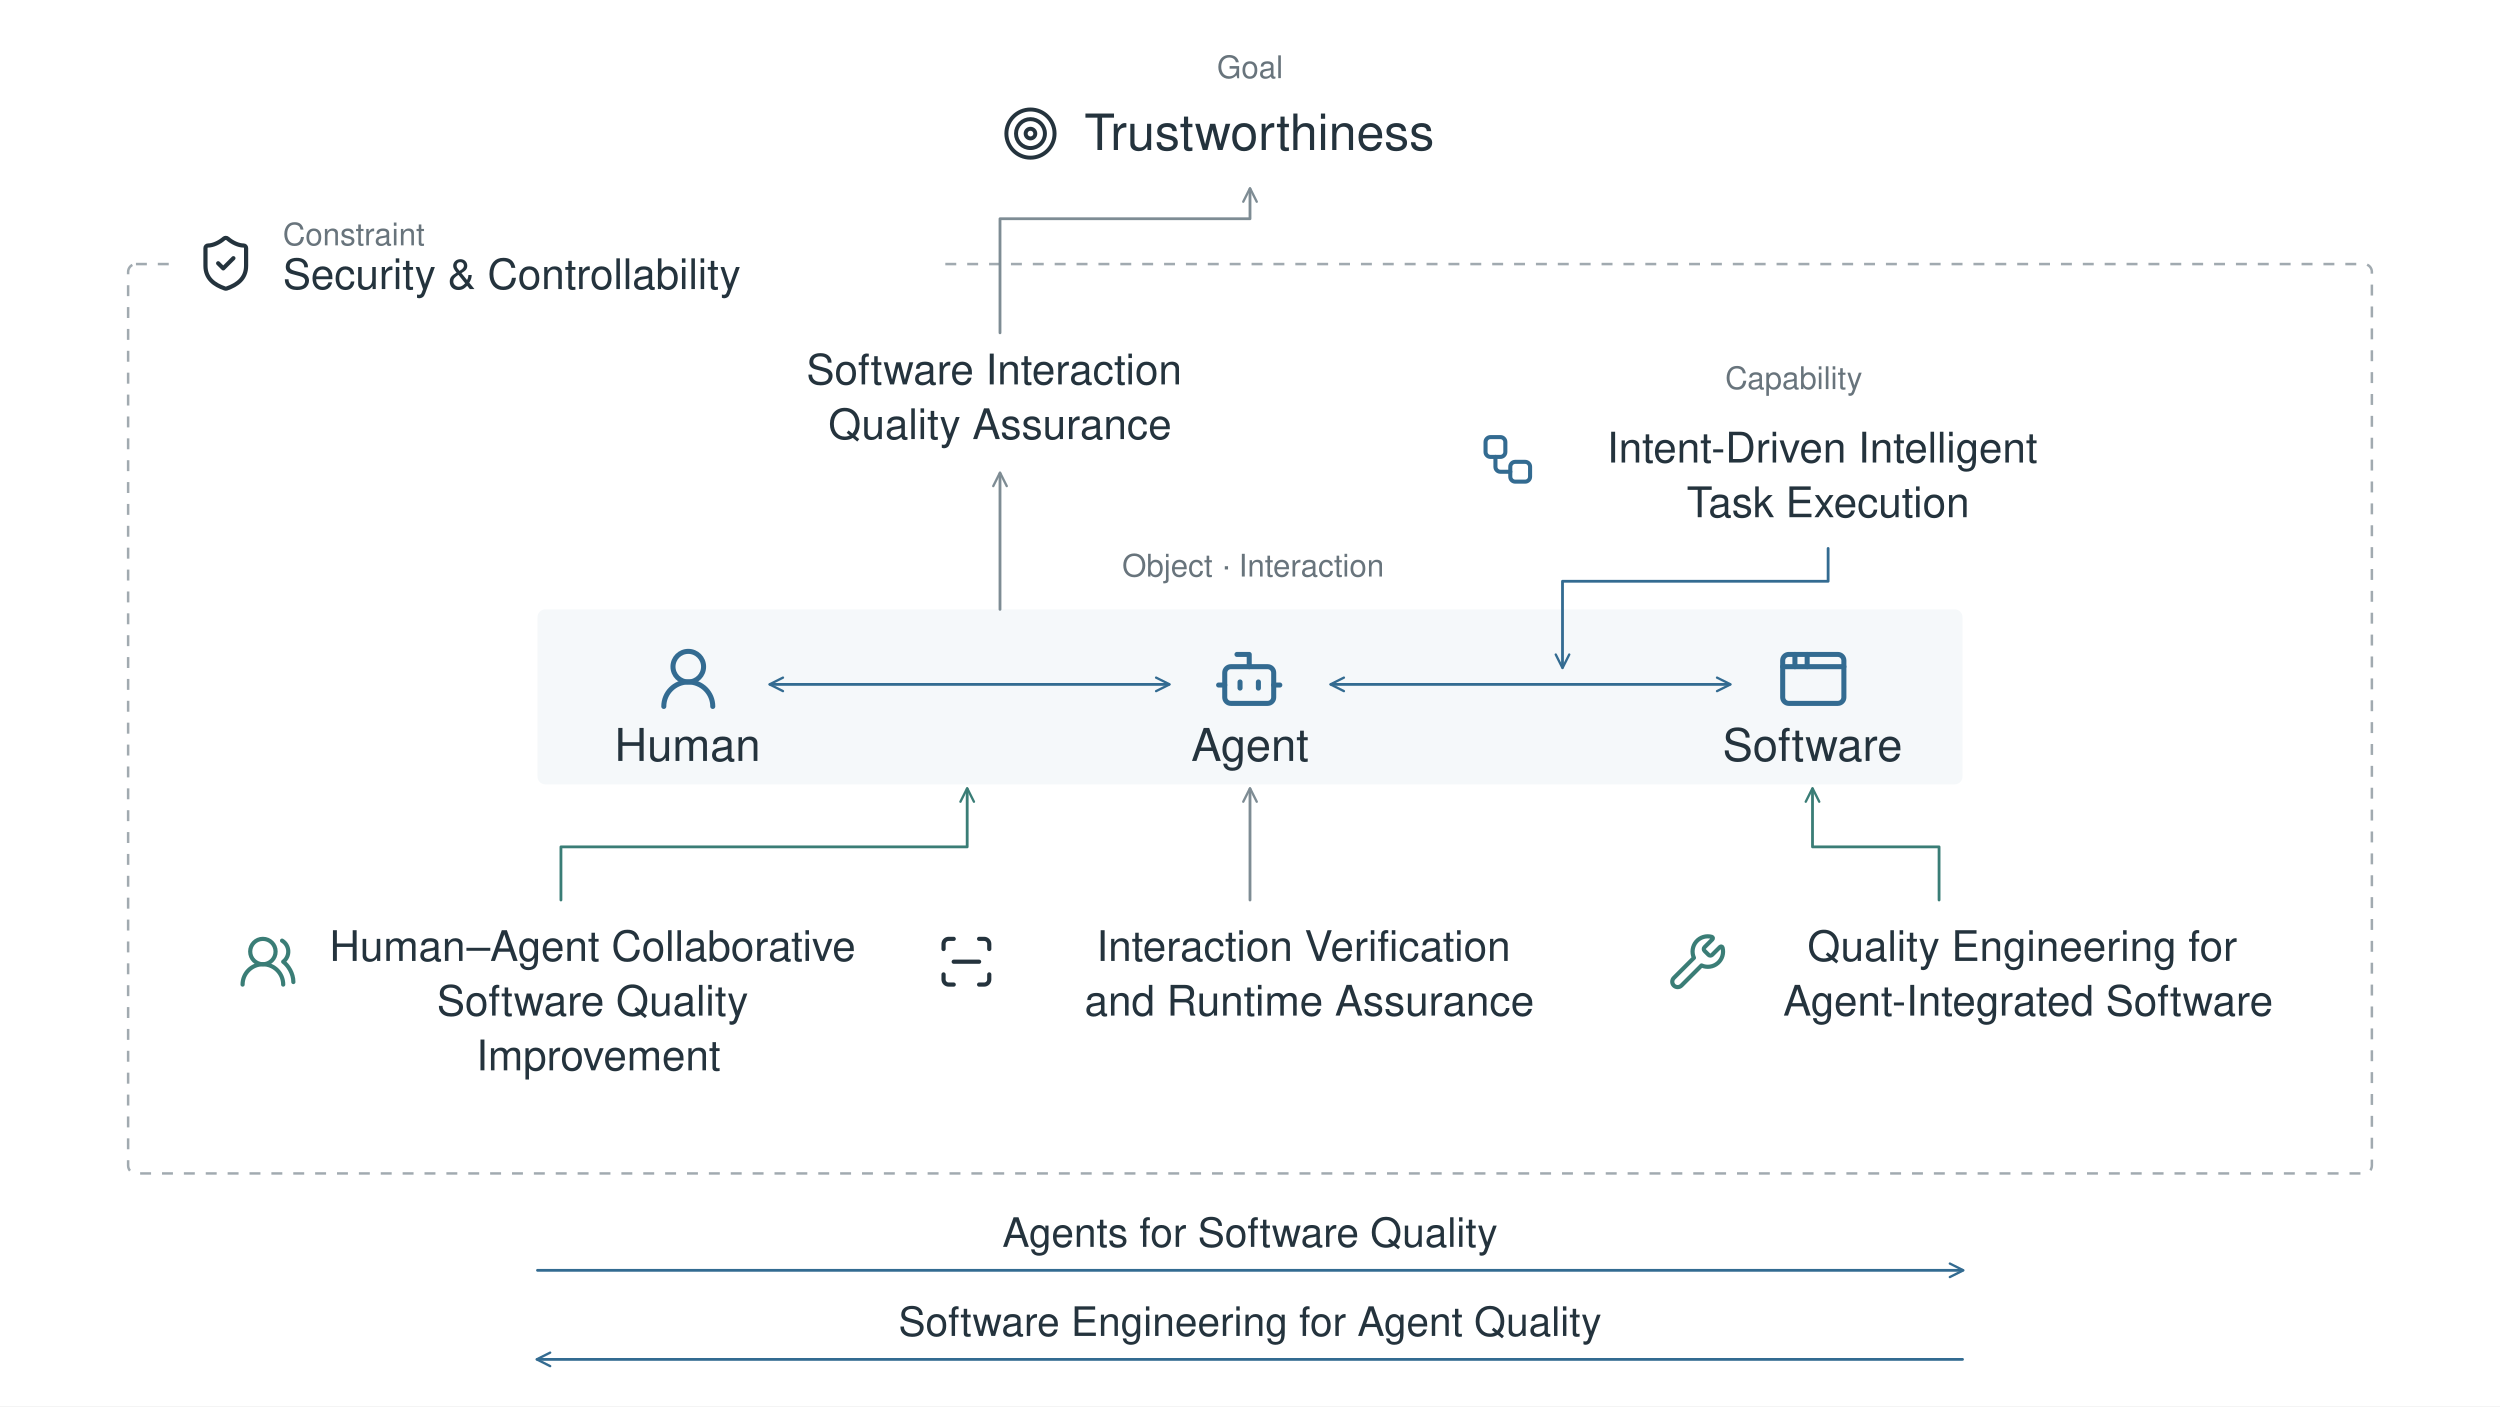
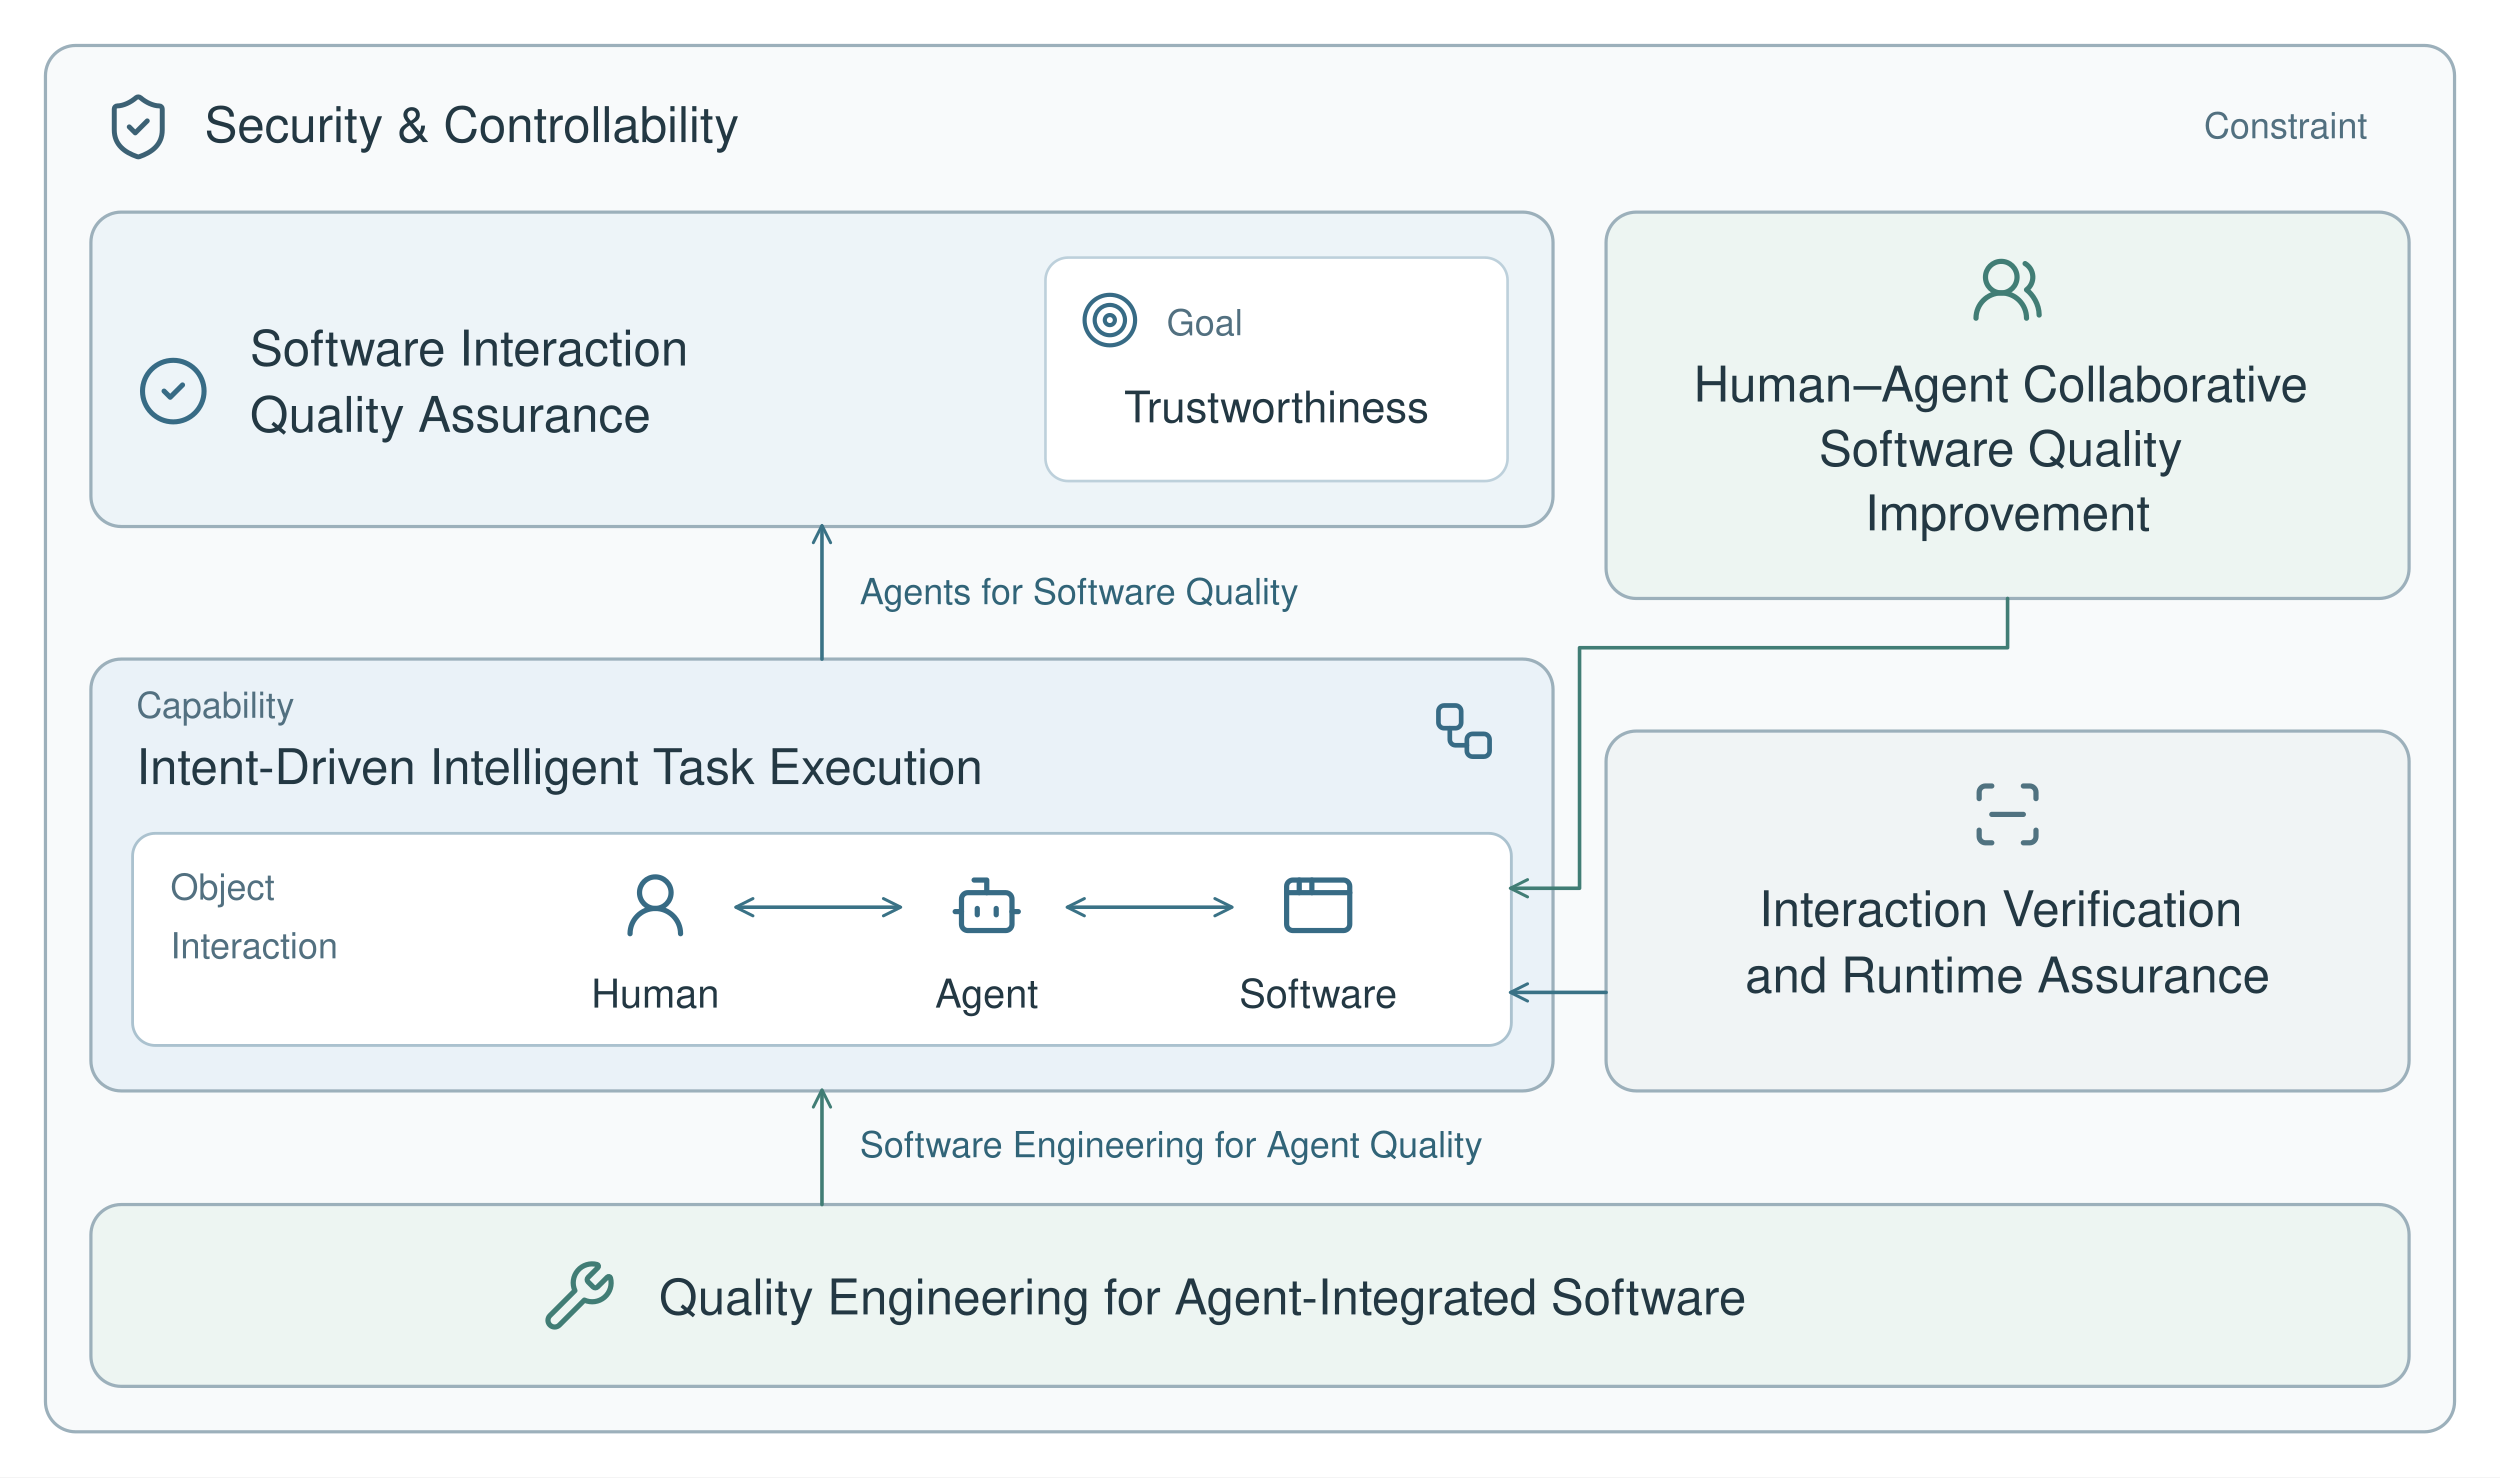
- <svg xmlns="http://www.w3.org/2000/svg" id="scope" viewBox="0 0 1600 900" width="1600" height="900" role="img" aria-labelledby="title desc">
+ <svg xmlns="http://www.w3.org/2000/svg" id="scope" viewBox="0 0 1320 780" width="1320" height="780" role="img" aria-labelledby="title desc">
  <defs>
    <symbol id="UserRound" viewBox="0 0 24 24">
      <g fill="none" stroke="currentColor" stroke-width="1.65" stroke-linecap="round" stroke-linejoin="round">
        <circle cx="12" cy="8" r="5" />
        <path d="M20 21a8 8 0 0 0-16 0" />
      </g>
    </symbol>
    <symbol id="Bot" viewBox="0 0 24 24">
      <g fill="none" stroke="currentColor" stroke-width="1.65" stroke-linecap="round" stroke-linejoin="round">
        <path d="M12 8V4H8" />
        <rect width="16" height="12" x="4" y="8" rx="2" />
        <path d="M2 14h2" />
        <path d="M20 14h2" />
        <path d="M15 13v2" />
        <path d="M9 13v2" />
      </g>
    </symbol>
    <symbol id="AppWindow" viewBox="0 0 24 24">
      <g fill="none" stroke="currentColor" stroke-width="1.65" stroke-linecap="round" stroke-linejoin="round">
        <rect x="2" y="4" width="20" height="16" rx="2" />
        <path d="M10 4v4" />
        <path d="M2 8h20" />
        <path d="M6 4v4" />
      </g>
    </symbol>
    <symbol id="ShieldCheck" viewBox="0 0 24 24">
      <g fill="none" stroke="currentColor" stroke-width="1.65" stroke-linecap="round" stroke-linejoin="round">
        <path d="M20 13c0 5-3.5 7.5-7.66 8.95a1 1 0 0 1-.67-.01C7.5 20.5 4 18 4 13V6a1 1 0 0 1 1-1c2 0 4.5-1.2 6.24-2.72a1.17 1.17 0 0 1 1.52 0C14.51 3.81 17 5 19 5a1 1 0 0 1 1 1z" />
        <path d="m9 12 2 2 4-4" />
      </g>
    </symbol>
    <symbol id="CircleCheck" viewBox="0 0 24 24">
      <g fill="none" stroke="currentColor" stroke-width="1.65" stroke-linecap="round" stroke-linejoin="round">
        <circle cx="12" cy="12" r="10" />
        <path d="m9 12 2 2 4-4" />
      </g>
    </symbol>
    <symbol id="ListChecks" viewBox="0 0 24 24">
      <g fill="none" stroke="currentColor" stroke-width="1.65" stroke-linecap="round" stroke-linejoin="round">
        <path d="M13 5h8" />
        <path d="M13 12h8" />
        <path d="M13 19h8" />
        <path d="m3 17 2 2 4-4" />
        <path d="m3 7 2 2 4-4" />
      </g>
    </symbol>
    <symbol id="Workflow" viewBox="0 0 24 24">
      <g fill="none" stroke="currentColor" stroke-width="1.65" stroke-linecap="round" stroke-linejoin="round">
        <rect width="8" height="8" x="3" y="3" rx="2" />
        <path d="M7 11v4a2 2 0 0 0 2 2h4" />
        <rect width="8" height="8" x="13" y="13" rx="2" />
      </g>
    </symbol>
    <symbol id="UsersRound" viewBox="0 0 24 24">
      <g fill="none" stroke="currentColor" stroke-width="1.65" stroke-linecap="round" stroke-linejoin="round">
        <path d="M18 21a8 8 0 0 0-16 0" />
        <circle cx="10" cy="8" r="5" />
        <path d="M22 20c0-3.37-2-6.5-4-8a5 5 0 0 0-.45-8.3" />
      </g>
    </symbol>
    <symbol id="Wrench" viewBox="0 0 24 24">
      <g fill="none" stroke="currentColor" stroke-width="1.65" stroke-linecap="round" stroke-linejoin="round">
        <path d="M14.7 6.3a1 1 0 0 0 0 1.4l1.6 1.6a1 1 0 0 0 1.4 0l3.106-3.105c.32-.322.863-.22.983.218a6 6 0 0 1-8.259 7.057l-7.91 7.91a1 1 0 0 1-2.999-3l7.91-7.91a6 6 0 0 1 7.057-8.259c.438.12.54.662.219.984z" />
      </g>
    </symbol>
    <symbol id="ArrowLeftRight" viewBox="0 0 24 24">
      <g fill="none" stroke="currentColor" stroke-width="1.65" stroke-linecap="round" stroke-linejoin="round">
        <path d="M8 3 4 7l4 4" />
        <path d="M4 7h16" />
        <path d="m16 21 4-4-4-4" />
        <path d="M20 17H4" />
      </g>
    </symbol>
    <symbol id="Target" viewBox="0 0 24 24">
      <g fill="none" stroke="currentColor" stroke-width="1.65" stroke-linecap="round" stroke-linejoin="round">
        <circle cx="12" cy="12" r="10" />
        <circle cx="12" cy="12" r="6" />
        <circle cx="12" cy="12" r="2" />
      </g>
    </symbol>
    <symbol id="ScanLine" viewBox="0 0 24 24">
      <g fill="none" stroke="currentColor" stroke-width="1.65" stroke-linecap="round" stroke-linejoin="round">
        <path d="M3 7V5a2 2 0 0 1 2-2h2" />
        <path d="M17 3h2a2 2 0 0 1 2 2v2" />
        <path d="M21 17v2a2 2 0 0 1-2 2h-2" />
        <path d="M7 21H5a2 2 0 0 1-2-2v-2" />
        <path d="M7 12h10" />
      </g>
    </symbol>
    <marker id="arrow" viewBox="0 0 10 10" refX="8.5" refY="5" markerWidth="6" markerHeight="6" orient="auto-start-reverse">
      <path d="M1 1 9 5 1 9" fill="none" stroke="context-stroke" stroke-width="1.4" stroke-linecap="round" stroke-linejoin="round" />
    </marker>
  </defs>
-   <style>text{font-family:Helvetica,Arial,sans-serif;fill:#24333d} .direction{font-size:27px;font-weight:400} .role{font-size:20px;fill:#68747c} .object{font-size:29px} .position{font-size:26px} .edge{fill:none;stroke:#7e8c94;stroke-width:1.8;stroke-linecap:round;stroke-linejoin:round;marker-end:url(#arrow)} .blue{stroke:#336b91} .teal{stroke:#3a7d76}</style>
-   <rect width="1600" height="900" fill="white" />
-   <text class="role" x="800" y="50" text-anchor="middle">Goal</text>
-   <use href="#Target" x="641" y="67" width="37" height="37" color="#24333d" />
-   <text x="694" y="96" font-size="32">Trustworthiness</text>
-   <rect x="82" y="169" width="1436" height="582" rx="5" fill="none" stroke="#a1aab0" stroke-width="1.6" stroke-dasharray="7 7" />
-   <rect x="112" y="143" width="487" height="50" fill="white" />
-   <use href="#ShieldCheck" x="125" y="149" width="39" height="39" color="#24333d" />
-   <text class="role" x="181" y="157">Constraint</text>
-   <text class="direction" x="181" y="185">Security &amp; Controllability</text>
-   <rect x="344" y="390" width="912" height="112" rx="5" fill="#f5f8fa" />
-   <path class="edge" d="M640 213 V140 H800 V121" />
-   <text class="direction" text-anchor="middle" x="640" y="246">
-     <tspan x="640">Software Interaction</tspan>
-     <tspan x="640" dy="35">Quality Assurance</tspan>
-   </text>
-   <path class="edge" d="M640 390 V303" />
-   <text class="role" x="1148" y="249" text-anchor="middle">Capability</text>
-   <use href="#Workflow" x="946" y="275" width="38" height="38" color="#336b91" />
-   <text class="direction" text-anchor="middle" x="1170" y="296">
-     <tspan x="1170">Intent-Driven Intelligent</tspan>
-     <tspan x="1170" dy="35">Task Execution</tspan>
-   </text>
-   <path class="edge blue" d="M1170 351 V372 H1000 V427" />
-   <text class="role" x="802" y="369" text-anchor="middle">Object · Interaction</text>
-   <path class="edge blue" d="M493 438 H748" marker-start="url(#arrow)" />
-   <path class="edge blue" d="M852 438 H1107" marker-start="url(#arrow)" />
-   <use href="#UserRound" x="417" y="411" width="47" height="47" color="#336b91" />
-   <use href="#Bot" x="776" y="411" width="47" height="47" color="#336b91" />
-   <use href="#AppWindow" x="1137" y="411" width="47" height="47" color="#336b91" />
-   <text class="object" x="440" y="487" text-anchor="middle">Human</text>
-   <text class="object" x="800" y="487" text-anchor="middle">Agent</text>
-   <text class="object" x="1160" y="487" text-anchor="middle">Software</text>
-   <path class="edge teal" d="M359 576 V542 H619 V505" />
-   <path class="edge" d="M800 576 V505" />
-   <path class="edge teal" d="M1241 576 V542 H1160 V505" />
-   <use href="#UsersRound" x="152" y="596" width="39" height="39" color="#3a7d76" />
-   <text class="direction" text-anchor="middle" x="383" y="615">
-     <tspan x="383">Human–Agent Collaborative</tspan>
-     <tspan x="383" dy="35">Software Quality</tspan>
-     <tspan x="383" dy="35">Improvement</tspan>
-   </text>
-   <use href="#ScanLine" x="599" y="596" width="39" height="39" color="#24333d" />
-   <text class="direction" text-anchor="middle" x="838" y="615">
-     <tspan x="838">Interaction Verification</tspan>
-     <tspan x="838" dy="35">and Runtime Assurance</tspan>
-   </text>
-   <use href="#Wrench" x="1067" y="596" width="39" height="39" color="#3a7d76" />
-   <text class="direction" text-anchor="middle" x="1298" y="615">
-     <tspan x="1298">Quality Engineering for</tspan>
-     <tspan x="1298" dy="35">Agent-Integrated Software</tspan>
-   </text>
-   <text class="position" x="800" y="798" text-anchor="middle">Agents for Software Quality</text>
-   <path class="edge blue" d="M344 813 H1256" />
-   <text class="position" x="800" y="855" text-anchor="middle">Software Engineering for Agent Quality</text>
-   <path class="edge blue" d="M1256 870 H344" />
+   <style>
+ text{font-family:Helvetica,Arial,sans-serif;fill:#233843}
+ .direction{font-size:26px;font-weight:500}
+ .role{font-size:19px;font-weight:400;fill:#527080}
+ .actor{font-size:21px}
+ .position{font-size:19px;fill:#316478}
+ .card{stroke:#9cb0bb;stroke-width:1.7;rx:16}
+ .edge{fill:none;stroke:#3a7286;stroke-width:1.9;stroke-linecap:round;stroke-linejoin:round;marker-end:url(#arrow)}
+ .teal{stroke:#417d75}
+ </style>
+   <rect width="1320" height="780" fill="#fff" />
+   <g id="security" data-direction="2">
+     <rect class="card" x="24" y="24" width="1272" height="732" rx="18" fill="#f8fafb" stroke="#819ba9" />
+     <use href="#ShieldCheck" x="54" y="48" width="38" height="38" color="#3c6174" />
+     <text class="direction" x="108" y="75">Security &amp; Controllability</text>
+     <text class="role" x="1250" y="73" text-anchor="end">Constraint</text>
+   </g>
+   <g id="quality-assurance" data-direction="1">
+     <rect class="card" x="48" y="112" width="772" height="166" rx="16" fill="#edf4f8" />
+     <use href="#CircleCheck" x="72" y="187" width="39" height="39" color="#376b85" />
+     <text class="direction" x="132" y="193">
+       <tspan x="132">Software Interaction</tspan>
+       <tspan x="132" dy="35">Quality Assurance</tspan>
+     </text>
+     <rect x="552" y="136" width="244" height="118" rx="12" fill="#fff" stroke="#bdd0db" stroke-width="1.4" />
+     <use href="#Target" x="570" y="153" width="32" height="32" color="#376b85" />
+     <text class="role" x="616" y="177">Goal</text>
+     <text x="674" y="223" font-size="23" text-anchor="middle">Trustworthiness</text>
+   </g>
+   <g id="collaborative-improvement" data-direction="6">
+     <rect class="card" x="848" y="112" width="424" height="204" rx="16" fill="#edf5f2" />
+     <use href="#UsersRound" x="1040" y="133" width="40" height="40" color="#417d75" />
+     <text class="direction" x="1060" y="212" text-anchor="middle">
+       <tspan x="1060">Human–Agent Collaborative</tspan>
+       <tspan x="1060" dy="34">Software Quality</tspan>
+       <tspan x="1060" dy="34">Improvement</tspan>
+     </text>
+   </g>
+   <g id="intelligent-execution" data-direction="3">
+     <rect class="card" x="48" y="348" width="772" height="228" rx="16" fill="#eaf2f8" stroke="#86a6ba" />
+     <text class="role" x="72" y="379">Capability</text>
+     <use href="#Workflow" x="755" y="368" width="36" height="36" color="#376b85" />
+     <text class="direction" x="72" y="414">Intent-Driven Intelligent Task Execution</text>
+     <g id="interaction-object">
+       <rect x="70" y="440" width="728" height="112" rx="12" fill="#fff" stroke="#abc2cf" stroke-width="1.5" />
+       <text class="role" x="90" y="475">
+         <tspan x="90">Object</tspan>
+         <tspan x="90" dy="31">Interaction</tspan>
+       </text>
+       <use href="#UserRound" x="326" y="458" width="40" height="40" color="#376b85" />
+       <use href="#Bot" x="501" y="458" width="40" height="40" color="#376b85" />
+       <use href="#AppWindow" x="676" y="458" width="40" height="40" color="#376b85" />
+       <path class="edge" d="M389 479 H475" marker-start="url(#arrow)" />
+       <path class="edge" d="M564 479 H650" marker-start="url(#arrow)" />
+       <text class="actor" x="346" y="532" text-anchor="middle">Human</text>
+       <text class="actor" x="521" y="532" text-anchor="middle">Agent</text>
+       <text class="actor" x="696" y="532" text-anchor="middle">Software</text>
+     </g>
+   </g>
+   <g id="runtime-assurance" data-direction="4">
+     <rect class="card" x="848" y="386" width="424" height="190" rx="16" fill="#f0f4f5" />
+     <use href="#ScanLine" x="1040" y="410" width="40" height="40" color="#507280" />
+     <text class="direction" x="1060" y="489" text-anchor="middle">
+       <tspan x="1060">Interaction Verification</tspan>
+       <tspan x="1060" dy="35">and Runtime Assurance</tspan>
+     </text>
+   </g>
+   <g id="quality-engineering" data-direction="5">
+     <rect class="card" x="48" y="636" width="1224" height="96" rx="16" fill="#edf5f2" />
+     <use href="#Wrench" x="286" y="664" width="40" height="40" color="#417d75" />
+     <text class="direction" x="348" y="694">Quality Engineering for Agent-Integrated Software</text>
+   </g>
+   <g id="agents-for-software-quality" data-source="intelligent-execution" data-target="quality-assurance">
+     <path class="edge" d="M434 348 V278" />
+     <text class="position" x="454" y="319">Agents for Software Quality</text>
+   </g>
+   <g id="engineering-for-agent-quality" data-source="quality-engineering" data-target="intelligent-execution">
+     <path class="edge teal" d="M434 636 V576" />
+     <text class="position" x="454" y="611">Software Engineering for Agent Quality</text>
+   </g>
+   <g data-source="collaborative-improvement" data-target="interaction-object">
+     <path class="edge teal" d="M1060 316 V342 H834 V469 H798" />
+   </g>
+   <g data-source="runtime-assurance" data-target="interaction-object">
+     <path class="edge" d="M848 524 H798" />
+   </g>
</svg>
